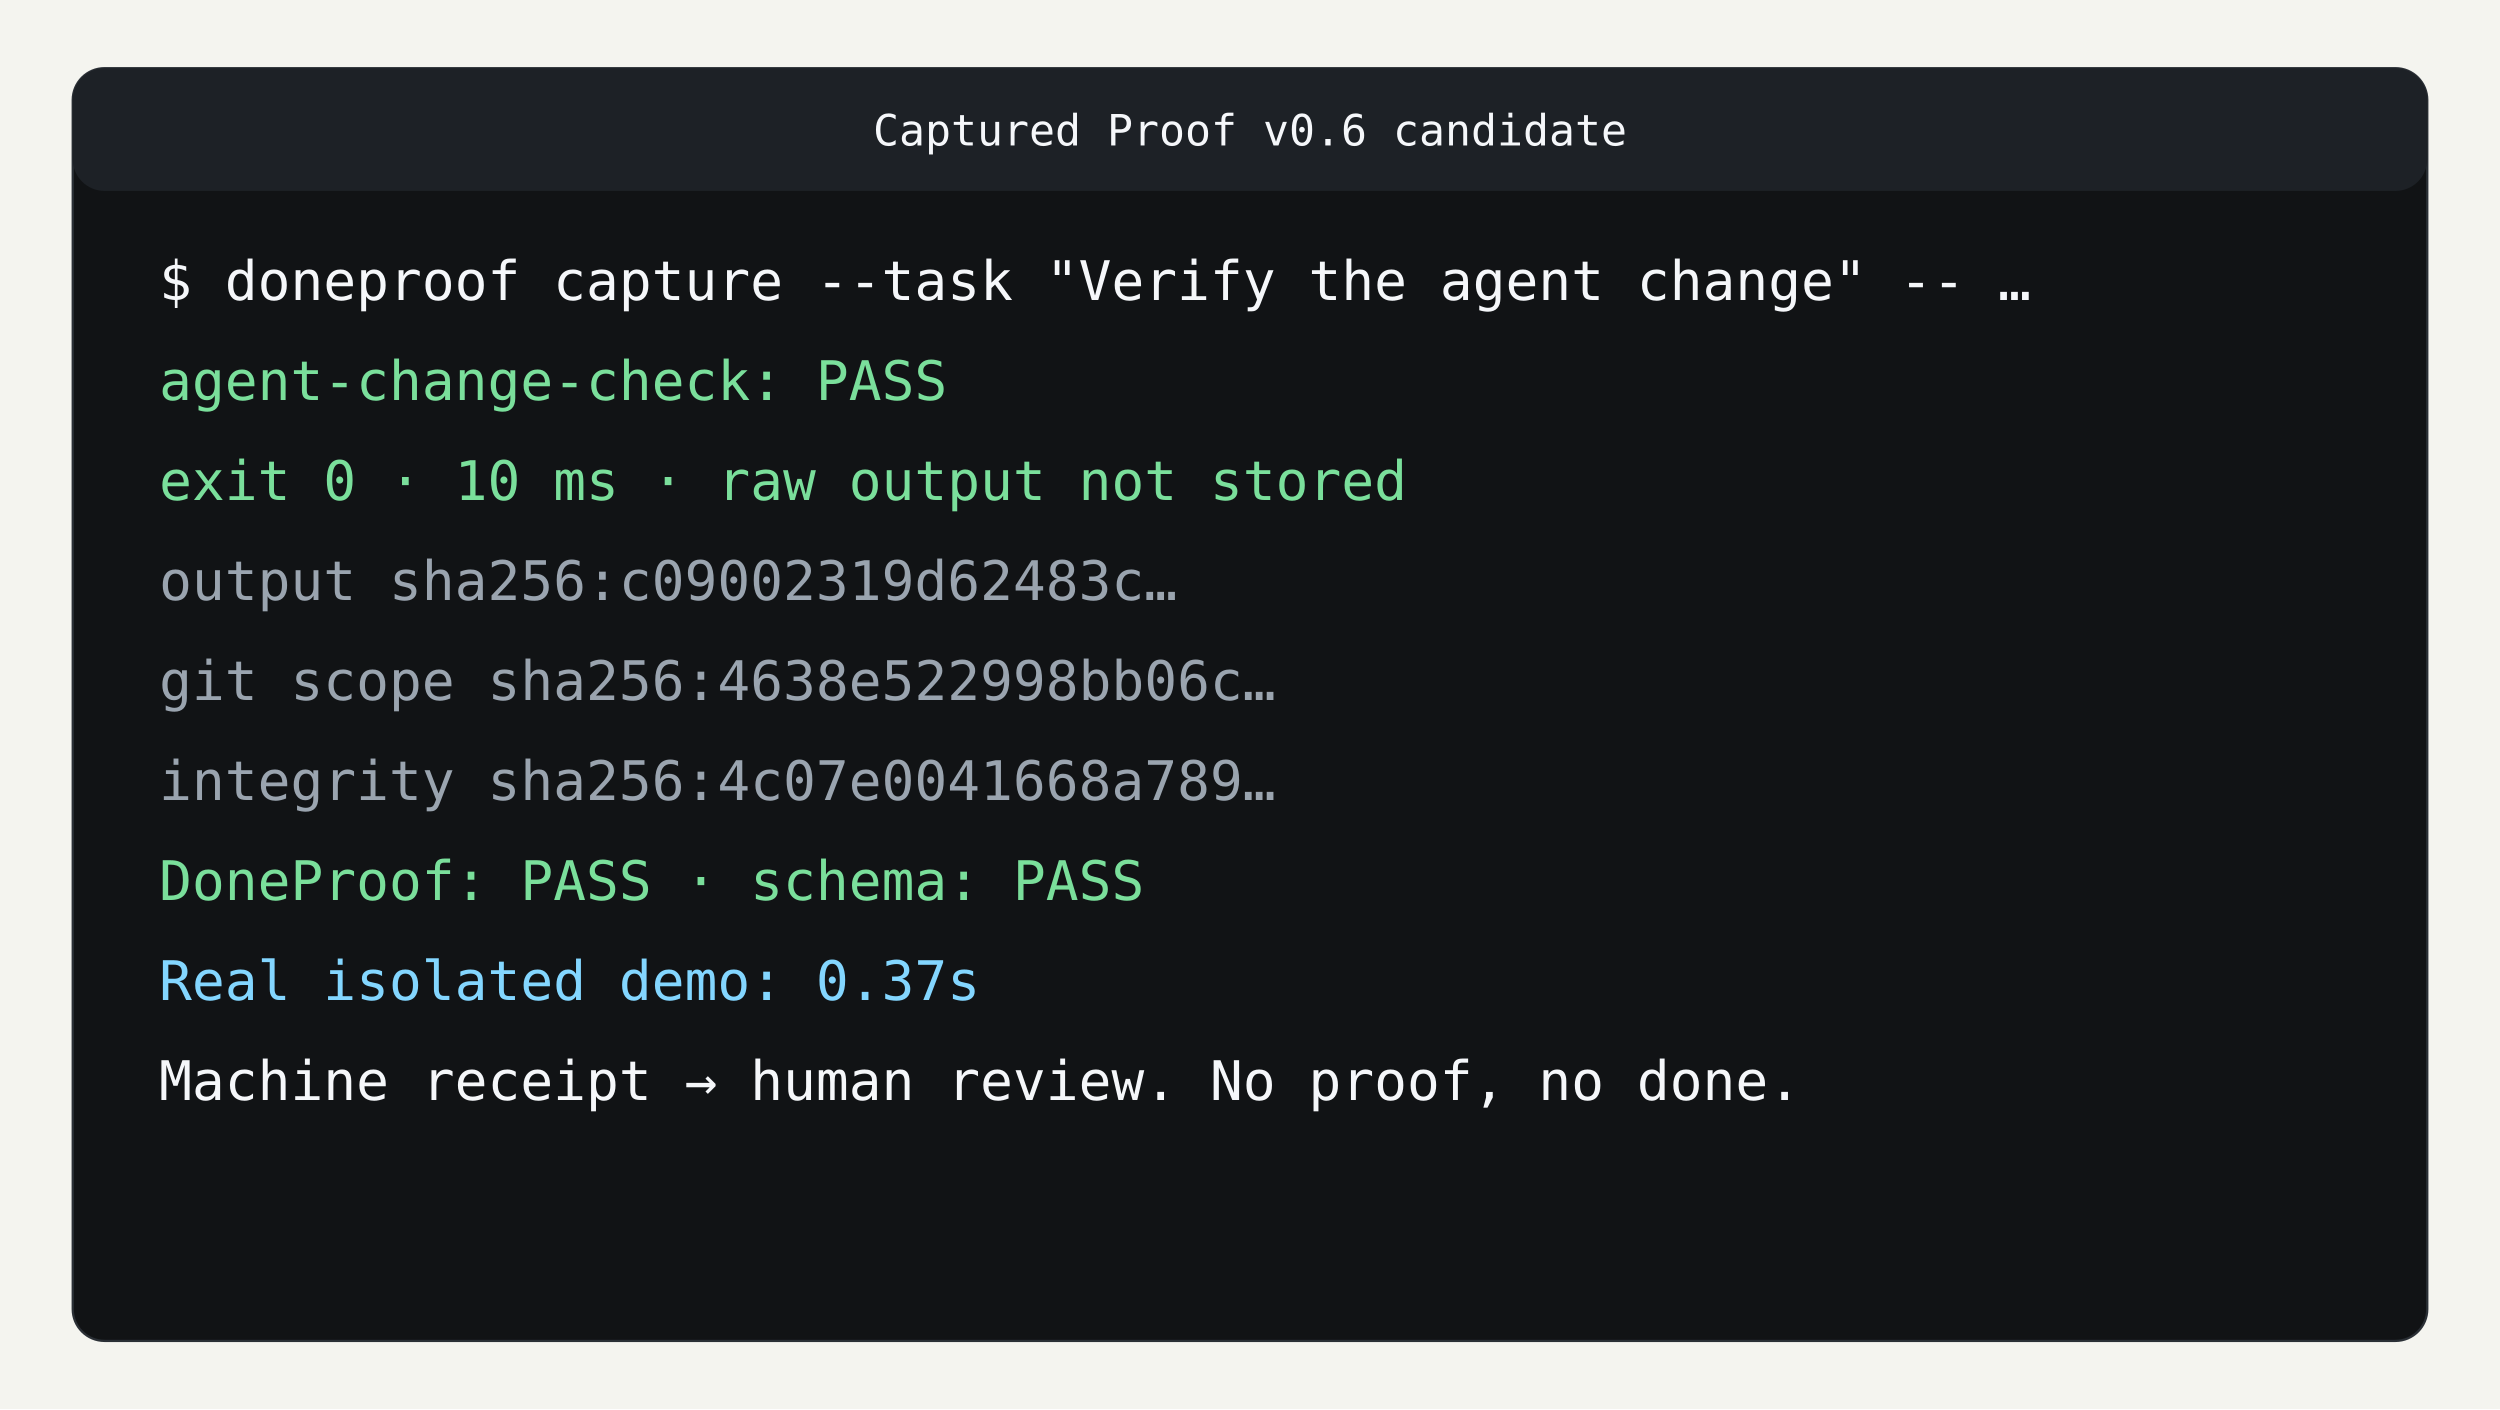
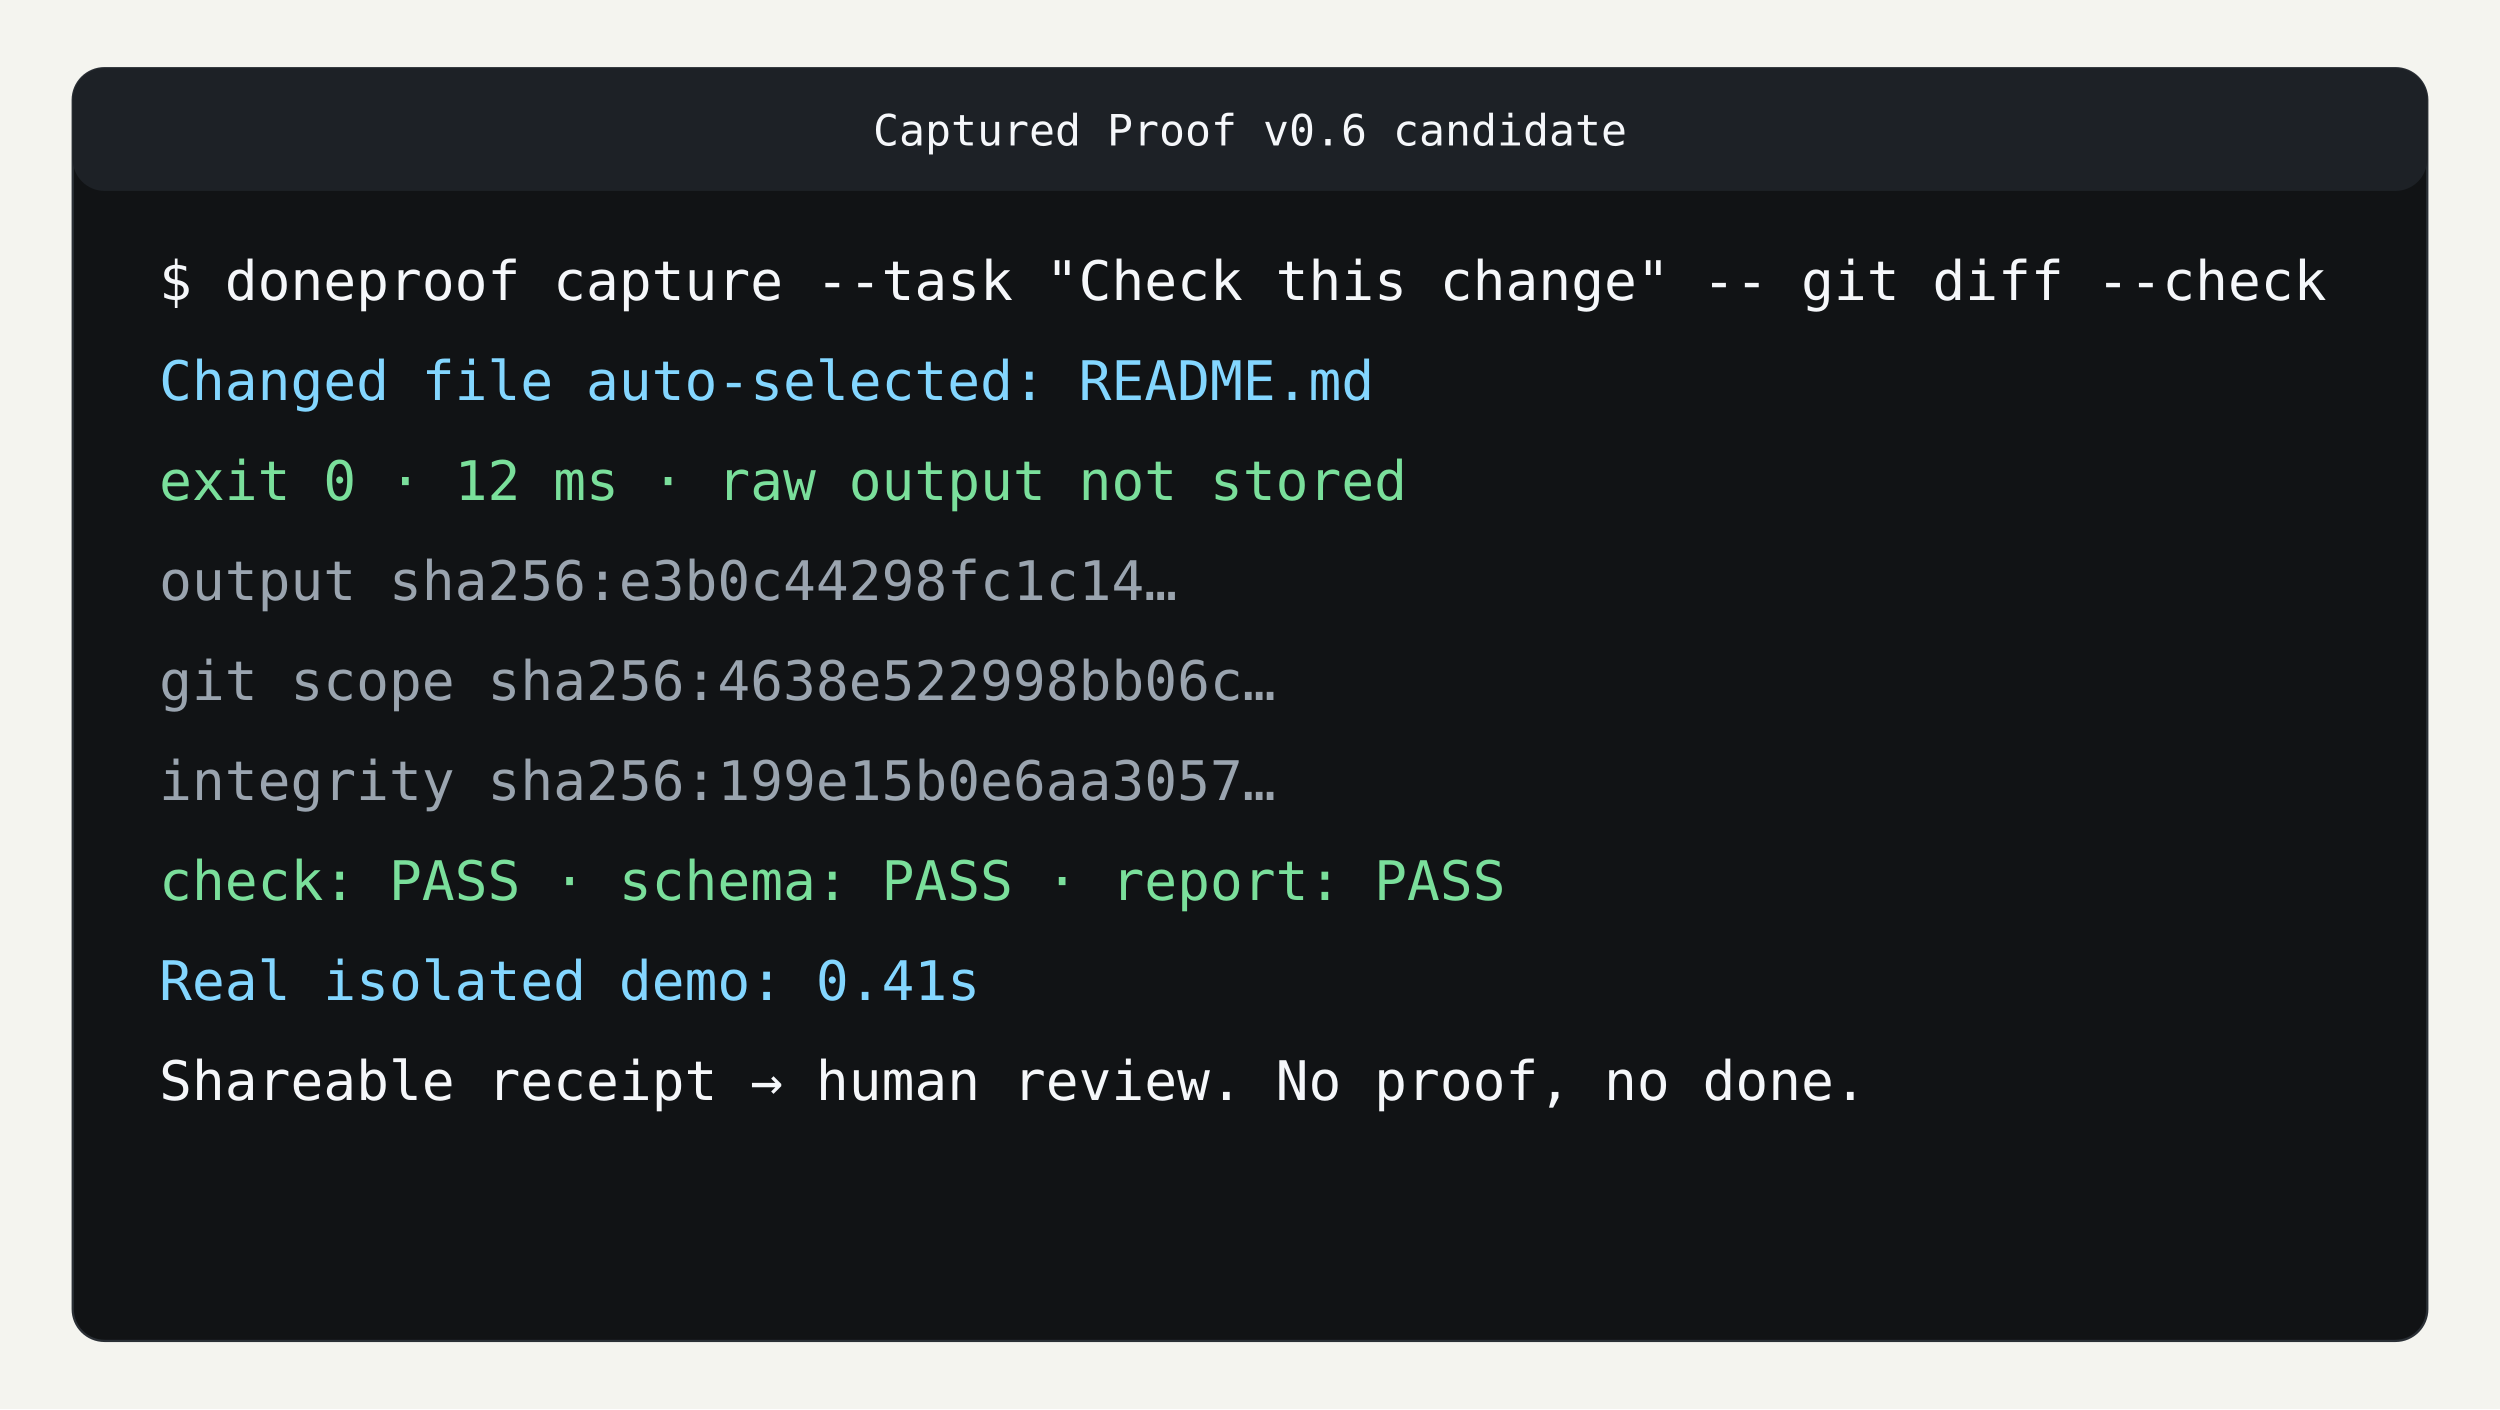
<svg xmlns="http://www.w3.org/2000/svg" width="1100" height="620" viewBox="0 0 1100 620" role="img" aria-label="DoneProof Captured Proof demonstration">
  <rect width="1100" height="620" fill="#f4f4ef" />
  <rect x="32" y="30" width="1036" height="560" rx="14" fill="#111315" stroke="#2a2f35" />
  <rect x="32" y="30" width="1036" height="54" rx="14" fill="#1d2126" />
  <text x="550" y="64" text-anchor="middle" fill="#f5f7fa" font-family="ui-monospace, SFMono-Regular, Menlo, monospace" font-size="19">Captured Proof v0.6 candidate</text>
-   <text x="70" y="132" fill="#f5f7fa" font-family="ui-monospace, SFMono-Regular, Menlo, monospace" font-size="24">$ doneproof capture --task "Verify the agent change" -- …</text>
-   <text x="70" y="176" fill="#7adf9b" font-family="ui-monospace, SFMono-Regular, Menlo, monospace" font-size="24">agent-change-check: PASS</text>
-   <text x="70" y="220" fill="#7adf9b" font-family="ui-monospace, SFMono-Regular, Menlo, monospace" font-size="24">exit 0 · 10 ms · raw output not stored</text>
-   <text x="70" y="264" fill="#9aa4af" font-family="ui-monospace, SFMono-Regular, Menlo, monospace" font-size="24">output    sha256:c09002319d62483c…</text>
+   <text x="70" y="132" fill="#f5f7fa" font-family="ui-monospace, SFMono-Regular, Menlo, monospace" font-size="24">$ doneproof capture --task "Check this change" -- git diff --check</text>
+   <text x="70" y="176" fill="#83d6ff" font-family="ui-monospace, SFMono-Regular, Menlo, monospace" font-size="24">Changed file auto-selected: README.md</text>
+   <text x="70" y="220" fill="#7adf9b" font-family="ui-monospace, SFMono-Regular, Menlo, monospace" font-size="24">exit 0 · 12 ms · raw output not stored</text>
+   <text x="70" y="264" fill="#9aa4af" font-family="ui-monospace, SFMono-Regular, Menlo, monospace" font-size="24">output    sha256:e3b0c44298fc1c14…</text>
  <text x="70" y="308" fill="#9aa4af" font-family="ui-monospace, SFMono-Regular, Menlo, monospace" font-size="24">git scope  sha256:4638e522998bb06c…</text>
-   <text x="70" y="352" fill="#9aa4af" font-family="ui-monospace, SFMono-Regular, Menlo, monospace" font-size="24">integrity  sha256:4c07e0041668a789…</text>
-   <text x="70" y="396" fill="#7adf9b" font-family="ui-monospace, SFMono-Regular, Menlo, monospace" font-size="24">DoneProof: PASS · schema: PASS</text>
-   <text x="70" y="440" fill="#83d6ff" font-family="ui-monospace, SFMono-Regular, Menlo, monospace" font-size="24">Real isolated demo: 0.37s</text>
-   <text x="70" y="484" fill="#f5f7fa" font-family="ui-monospace, SFMono-Regular, Menlo, monospace" font-size="24">Machine receipt → human review. No proof, no done.</text>
+   <text x="70" y="352" fill="#9aa4af" font-family="ui-monospace, SFMono-Regular, Menlo, monospace" font-size="24">integrity  sha256:199e15b0e6aa3057…</text>
+   <text x="70" y="396" fill="#7adf9b" font-family="ui-monospace, SFMono-Regular, Menlo, monospace" font-size="24">check: PASS · schema: PASS · report: PASS</text>
+   <text x="70" y="440" fill="#83d6ff" font-family="ui-monospace, SFMono-Regular, Menlo, monospace" font-size="24">Real isolated demo: 0.41s</text>
+   <text x="70" y="484" fill="#f5f7fa" font-family="ui-monospace, SFMono-Regular, Menlo, monospace" font-size="24">Shareable receipt → human review. No proof, no done.</text>
</svg>
